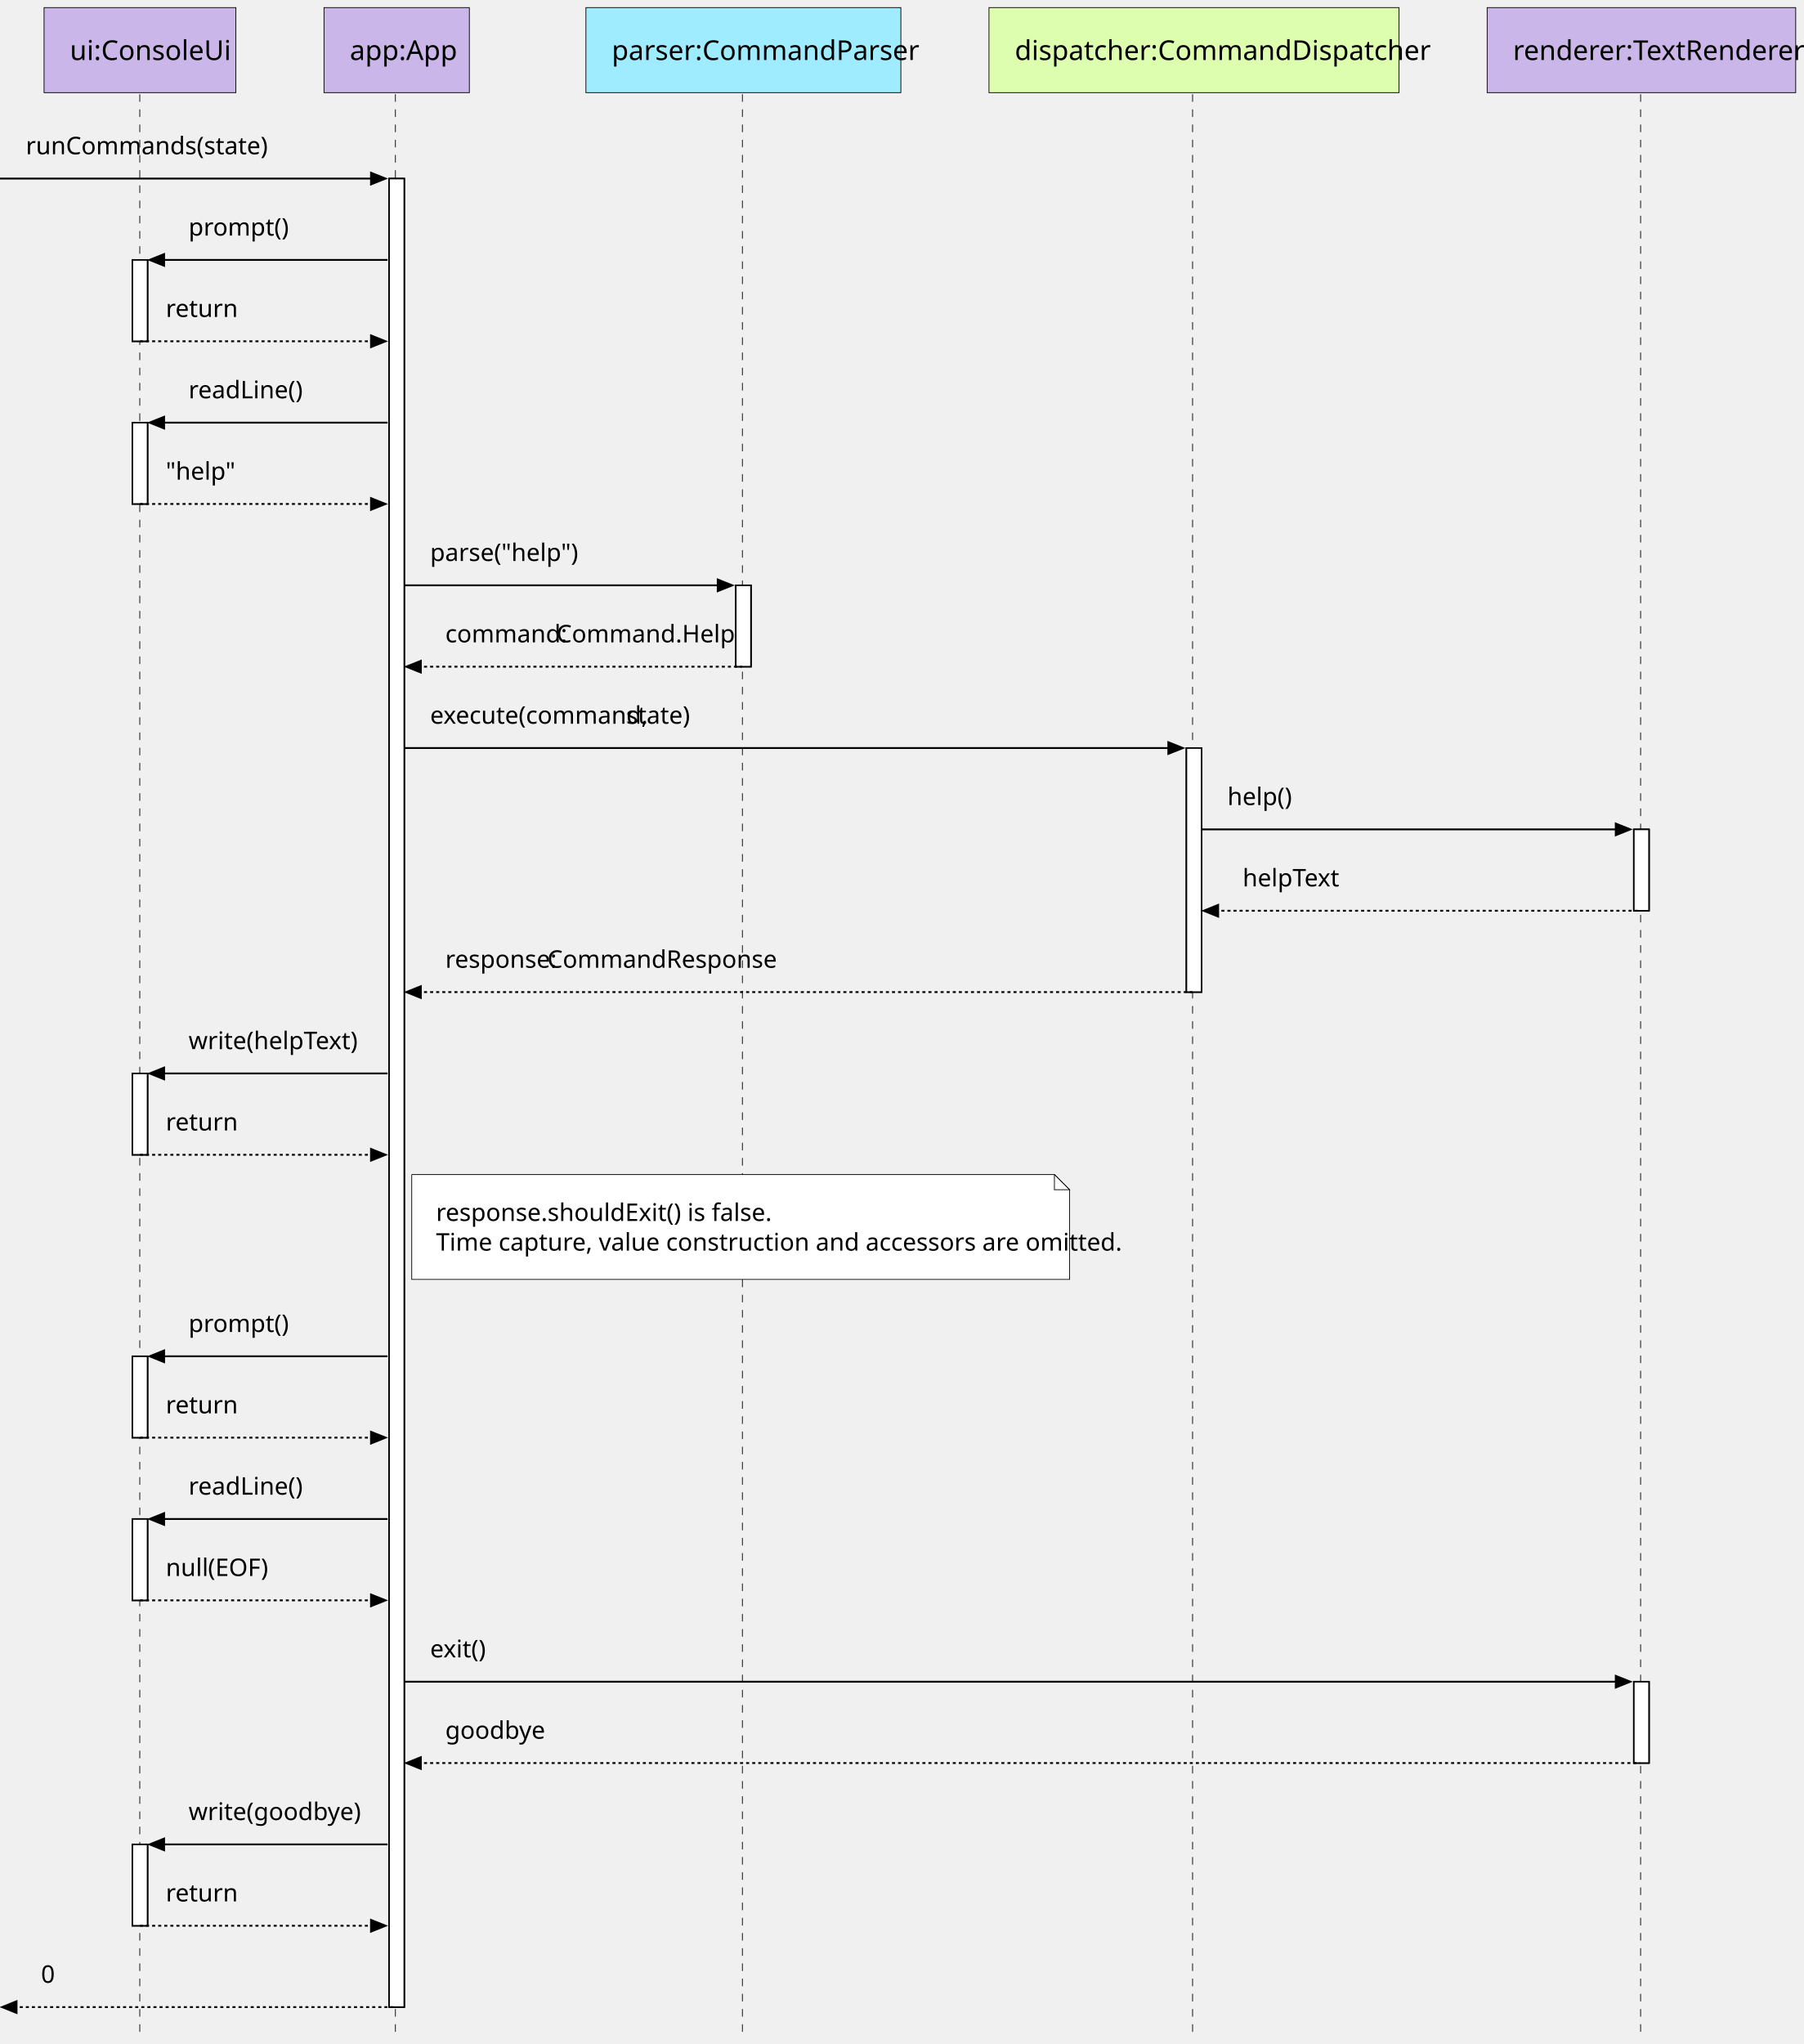
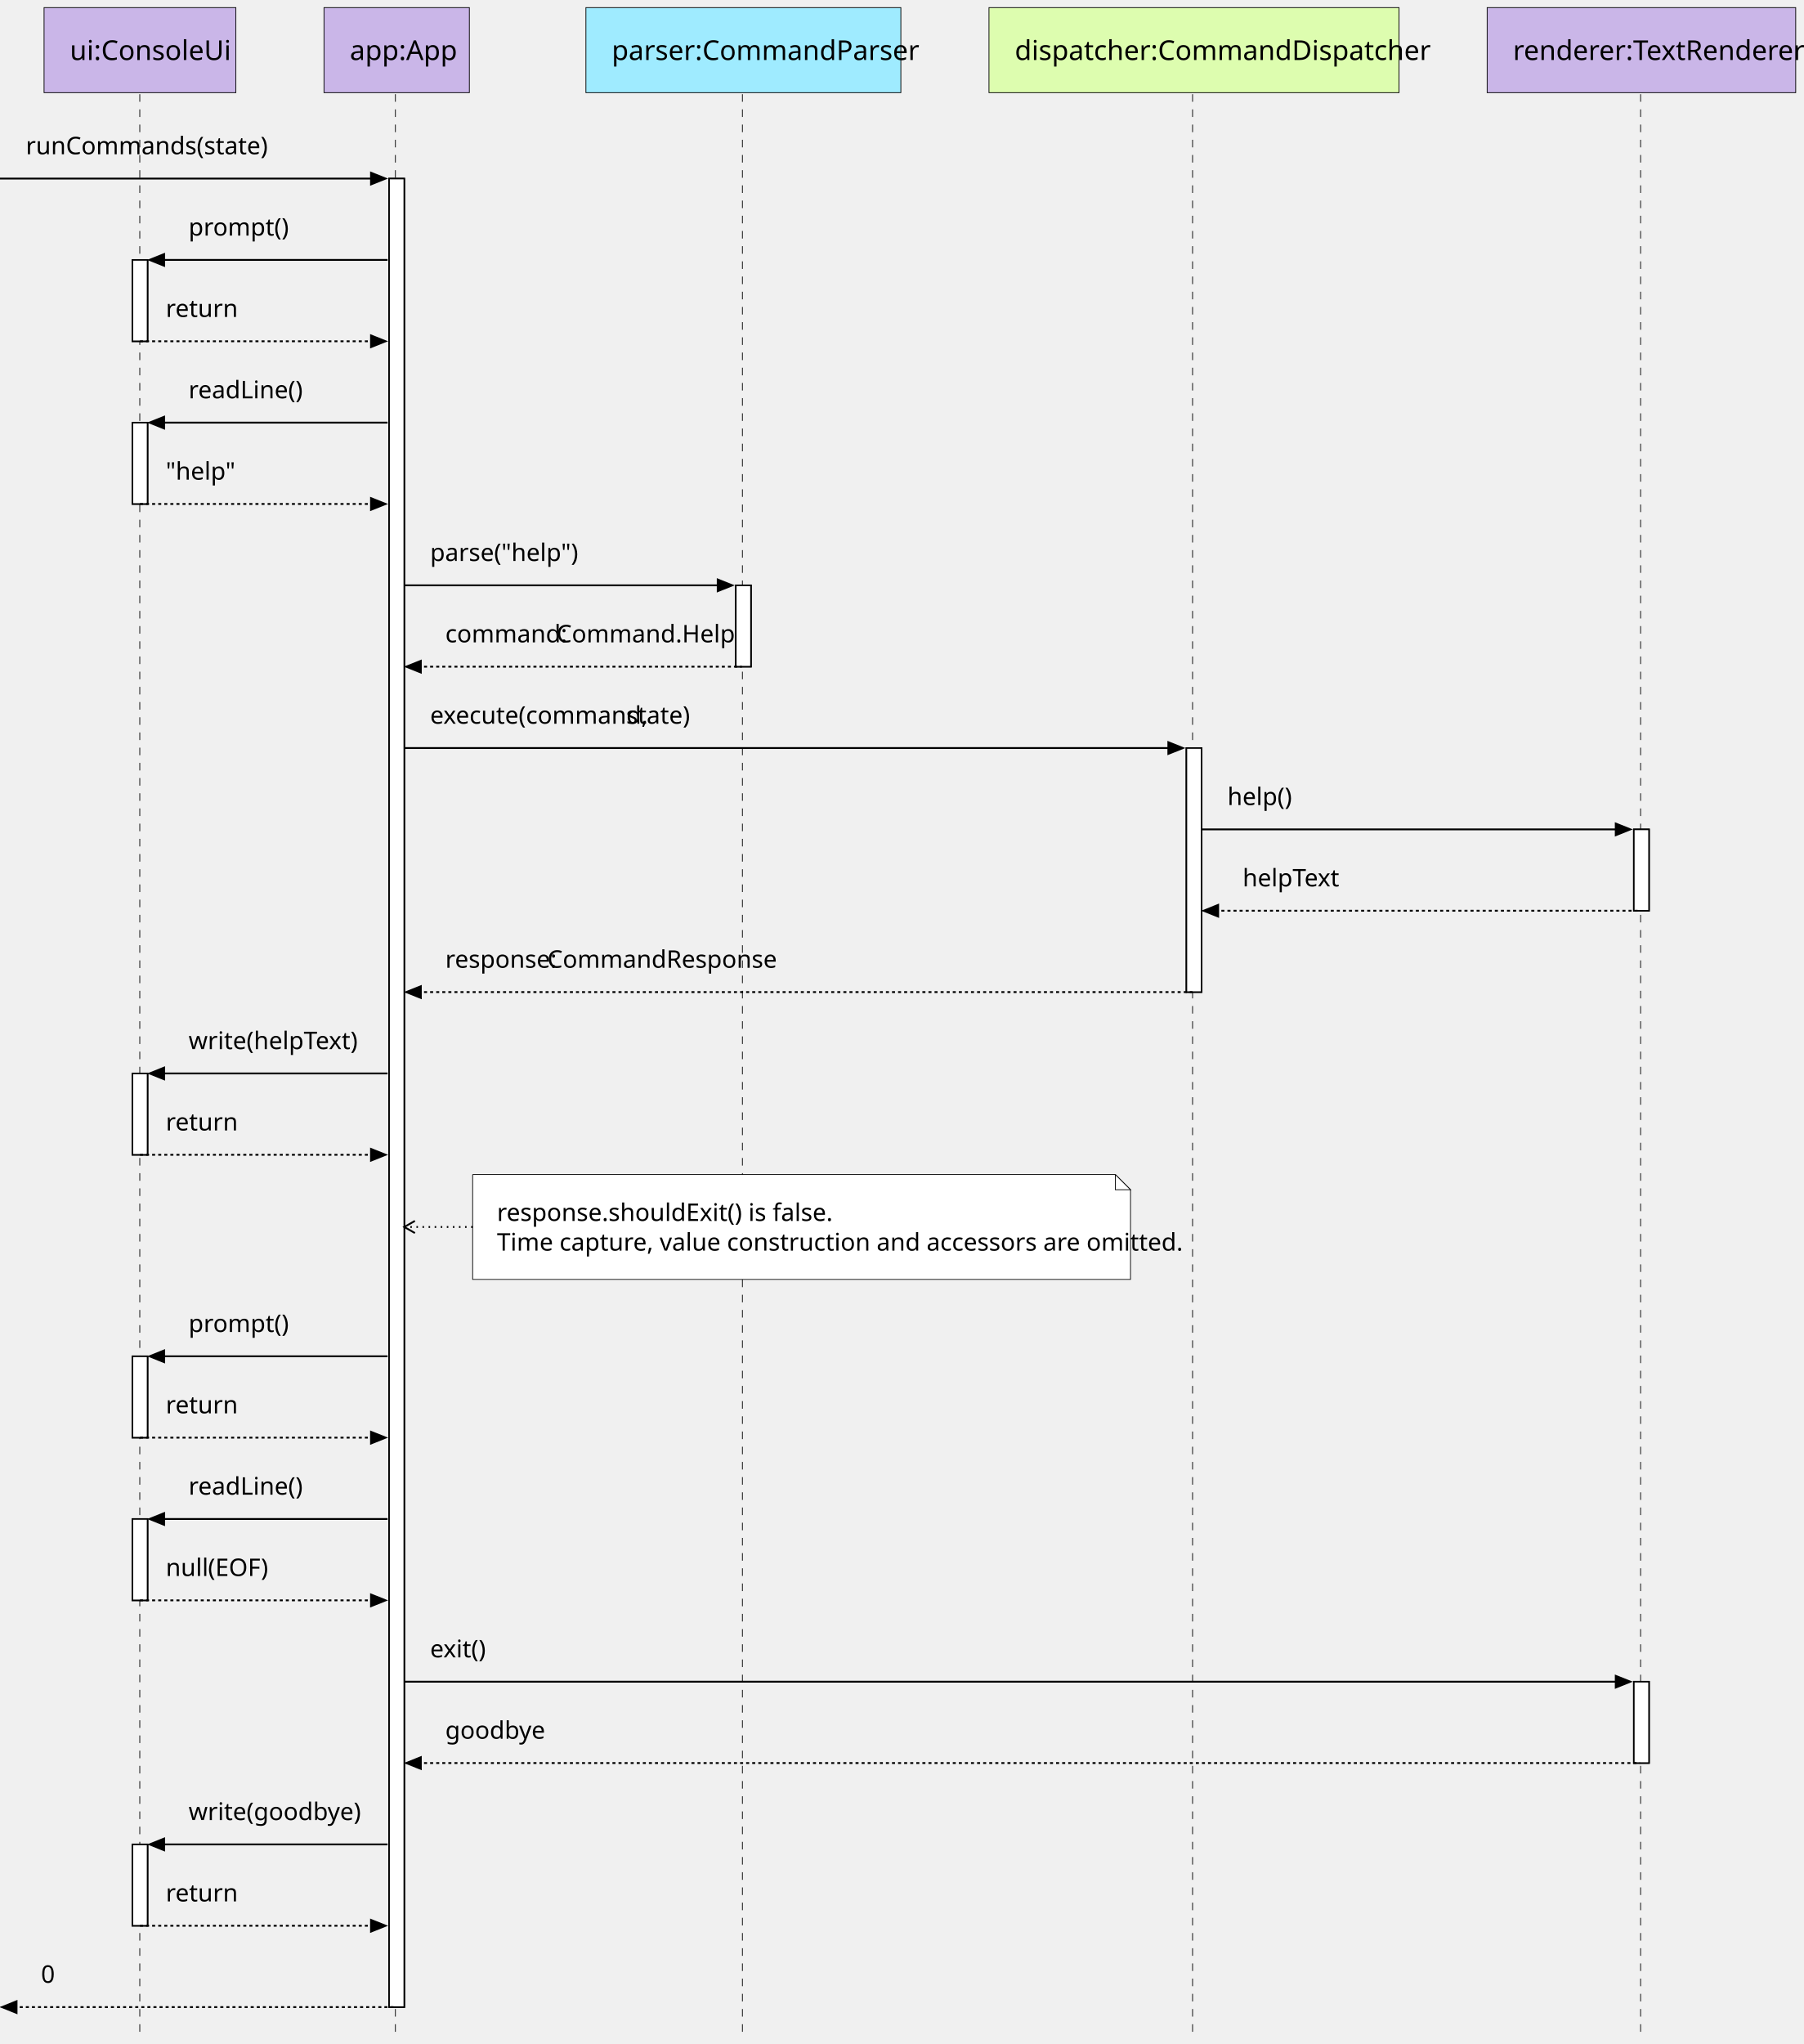
- <svg xmlns="http://www.w3.org/2000/svg" contentStyleType="text/css" data-diagram-type="SEQUENCE" height="1345px" preserveAspectRatio="none" style="width:1187px;height:1345px;background:#FFFFFF;" version="1.1" viewBox="0 0 1187 1345" width="1187px" zoomAndPan="magnify">
+ <svg xmlns="http://www.w3.org/2000/svg" contentstyletype="text/css" data-diagram-type="SEQUENCE" height="1345px" preserveAspectRatio="none" style="width:1187px;height:1345px;background:#FFFFFF;" version="1.1" viewBox="0 0 1187 1345" width="1187px" zoomAndPan="magnify">
  <defs />
  <g>
    <g>
      <rect fill="#FFFFFF" height="53.531" style="stroke:#000000;stroke-width:1;" width="10" x="87.125" y="171.035" />
    </g>
    <g>
      <rect fill="#FFFFFF" height="53.531" style="stroke:#000000;stroke-width:1;" width="10" x="87.125" y="278.098" />
    </g>
    <g>
      <rect fill="#FFFFFF" height="53.531" style="stroke:#000000;stroke-width:1;" width="10" x="87.125" y="706.348" />
    </g>
    <g>
      <rect fill="#FFFFFF" height="53.531" style="stroke:#000000;stroke-width:1;" width="10" x="87.125" y="892.473" />
    </g>
    <g>
      <rect fill="#FFFFFF" height="53.531" style="stroke:#000000;stroke-width:1;" width="10" x="87.125" y="999.535" />
    </g>
    <g>
      <rect fill="#FFFFFF" height="53.531" style="stroke:#000000;stroke-width:1;" width="10" x="87.125" y="1213.66" />
    </g>
    <g>
      <rect fill="#FFFFFF" height="1203.219" style="stroke:#000000;stroke-width:1;" width="10" x="256.091" y="117.504" />
    </g>
    <g>
      <rect fill="#FFFFFF" height="53.531" style="stroke:#000000;stroke-width:1;" width="10" x="484.286" y="385.16" />
    </g>
    <g>
      <rect fill="#FFFFFF" height="160.594" style="stroke:#000000;stroke-width:1;" width="10" x="780.878" y="492.223" />
    </g>
    <g>
      <rect fill="#FFFFFF" height="53.531" style="stroke:#000000;stroke-width:1;" width="10" x="1075.365" y="545.754" />
    </g>
    <g>
      <rect fill="#FFFFFF" height="53.531" style="stroke:#000000;stroke-width:1;" width="10" x="1075.365" y="1106.598" />
    </g>
    <g>
      <rect fill="#000000" fill-opacity="0" height="1276.75" width="8" x="88.125" y="61.973" />
      <line style="stroke:#000000;stroke-width:0.5;stroke-dasharray:5,5;" x1="92" x2="92" y1="61.973" y2="1338.723" />
    </g>
    <g>
      <rect fill="#000000" fill-opacity="0" height="1276.75" width="8" x="257.091" y="61.973" />
      <line style="stroke:#000000;stroke-width:0.5;stroke-dasharray:5,5;" x1="260.25" x2="260.25" y1="61.973" y2="1338.723" />
    </g>
    <g>
      <rect fill="#000000" fill-opacity="0" height="1276.75" width="8" x="485.286" y="61.973" />
      <line style="stroke:#000000;stroke-width:0.5;stroke-dasharray:5,5;" x1="488.639" x2="488.639" y1="61.973" y2="1338.723" />
    </g>
    <g>
      <rect fill="#000000" fill-opacity="0" height="1276.75" width="8" x="781.878" y="61.973" />
      <line style="stroke:#000000;stroke-width:0.5;stroke-dasharray:5,5;" x1="784.933" x2="784.933" y1="61.973" y2="1338.723" />
    </g>
    <g>
      <rect fill="#000000" fill-opacity="0" height="1276.75" width="8" x="1076.365" y="61.973" />
      <line style="stroke:#000000;stroke-width:0.5;stroke-dasharray:5,5;" x1="1079.823" x2="1079.823" y1="61.973" y2="1338.723" />
    </g>
    <g class="participant participant-head" data-participant="UI">
      <rect fill="#CAB6E8" height="55.973" style="stroke:#000000;stroke-width:0.5;" width="126.25" x="29" y="5" />
      <text fill="#000000" font-family="Calibri" font-size="18" lengthAdjust="spacing" textLength="92.25" x="46" y="39.473">ui:ConsoleUi</text>
    </g>
    <g class="participant participant-head" data-participant="App">
      <rect fill="#CAB6E8" height="55.973" style="stroke:#000000;stroke-width:0.5;" width="95.682" x="213.25" y="5" />
      <text fill="#000000" font-family="Calibri" font-size="18" lengthAdjust="spacing" textLength="61.682" x="230.25" y="39.473">app:App</text>
    </g>
    <g class="participant participant-head" data-participant="Parser">
      <rect fill="#9FEBFF" height="55.973" style="stroke:#000000;stroke-width:0.5;" width="207.294" x="385.639" y="5" />
      <text fill="#000000" font-family="Calibri" font-size="18" lengthAdjust="spacing" textLength="173.294" x="402.639" y="39.473">parser:CommandParser</text>
    </g>
    <g class="participant participant-head" data-participant="Dispatcher">
      <rect fill="#DDFDAF" height="55.973" style="stroke:#000000;stroke-width:0.5;" width="269.89" x="650.933" y="5" />
      <text fill="#000000" font-family="Calibri" font-size="18" lengthAdjust="spacing" textLength="235.89" x="667.933" y="39.473">dispatcher:CommandDispatcher</text>
    </g>
    <g class="participant participant-head" data-participant="Renderer">
      <rect fill="#CAB6E8" height="55.973" style="stroke:#000000;stroke-width:0.5;" width="203.084" x="978.823" y="5" />
      <text fill="#000000" font-family="Calibri" font-size="18" lengthAdjust="spacing" textLength="169.084" x="995.823" y="39.473">renderer:TextRenderer</text>
    </g>
    <g>
      <rect fill="#FFFFFF" height="53.531" style="stroke:#000000;stroke-width:1;" width="10" x="87.125" y="171.035" />
    </g>
    <g>
      <rect fill="#FFFFFF" height="53.531" style="stroke:#000000;stroke-width:1;" width="10" x="87.125" y="278.098" />
    </g>
    <g>
      <rect fill="#FFFFFF" height="53.531" style="stroke:#000000;stroke-width:1;" width="10" x="87.125" y="706.348" />
    </g>
    <g>
      <rect fill="#FFFFFF" height="53.531" style="stroke:#000000;stroke-width:1;" width="10" x="87.125" y="892.473" />
    </g>
    <g>
      <rect fill="#FFFFFF" height="53.531" style="stroke:#000000;stroke-width:1;" width="10" x="87.125" y="999.535" />
    </g>
    <g>
      <rect fill="#FFFFFF" height="53.531" style="stroke:#000000;stroke-width:1;" width="10" x="87.125" y="1213.66" />
    </g>
    <g>
      <rect fill="#FFFFFF" height="1203.219" style="stroke:#000000;stroke-width:1;" width="10" x="256.091" y="117.504" />
    </g>
    <g>
      <rect fill="#FFFFFF" height="53.531" style="stroke:#000000;stroke-width:1;" width="10" x="484.286" y="385.16" />
    </g>
    <g>
      <rect fill="#FFFFFF" height="160.594" style="stroke:#000000;stroke-width:1;" width="10" x="780.878" y="492.223" />
    </g>
    <g>
      <rect fill="#FFFFFF" height="53.531" style="stroke:#000000;stroke-width:1;" width="10" x="1075.365" y="545.754" />
    </g>
    <g>
      <rect fill="#FFFFFF" height="53.531" style="stroke:#000000;stroke-width:1;" width="10" x="1075.365" y="1106.598" />
    </g>
    <g class="message" data-participant-1="App" data-participant-2="App">
      <polygon fill="#000000" points="244.091,113.504,254.091,117.504,244.091,121.504" style="stroke:#000000;stroke-width:1;" />
      <line style="stroke:#000000;stroke-width:1.2;" x1="0" x2="250.091" y1="117.504" y2="117.504" />
      <text fill="#000000" font-family="Calibri" font-size="16" lengthAdjust="spacing" textLength="137.961" x="17" y="101.504">runCommands(state)</text>
    </g>
    <g class="message" data-participant-1="App" data-participant-2="UI">
      <polygon fill="#000000" points="108.125,167.035,98.125,171.035,108.125,175.035" style="stroke:#000000;stroke-width:1;" />
      <line style="stroke:#000000;stroke-width:1.2;" x1="102.125" x2="255.091" y1="171.035" y2="171.035" />
      <text fill="#000000" font-family="Calibri" font-size="16" lengthAdjust="spacing" textLength="58.672" x="124.125" y="155.035">prompt()</text>
    </g>
    <g class="message" data-participant-1="UI" data-participant-2="App">
      <polygon fill="#000000" points="244.091,220.566,254.091,224.566,244.091,228.566" style="stroke:#000000;stroke-width:1;" />
      <line style="stroke:#000000;stroke-width:1.2;stroke-dasharray:2,2;" x1="92.125" x2="250.091" y1="224.566" y2="224.566" />
      <text fill="#000000" font-family="Calibri" font-size="16" lengthAdjust="spacing" textLength="41.289" x="109.125" y="208.566">return</text>
    </g>
    <g class="message" data-participant-1="App" data-participant-2="UI">
      <polygon fill="#000000" points="108.125,274.098,98.125,278.098,108.125,282.098" style="stroke:#000000;stroke-width:1;" />
      <line style="stroke:#000000;stroke-width:1.2;" x1="102.125" x2="255.091" y1="278.098" y2="278.098" />
      <text fill="#000000" font-family="Calibri" font-size="16" lengthAdjust="spacing" textLength="66.078" x="124.125" y="262.098">readLine()</text>
    </g>
    <g class="message" data-participant-1="UI" data-participant-2="App">
      <polygon fill="#000000" points="244.091,327.629,254.091,331.629,244.091,335.629" style="stroke:#000000;stroke-width:1;" />
      <line style="stroke:#000000;stroke-width:1.2;stroke-dasharray:2,2;" x1="92.125" x2="250.091" y1="331.629" y2="331.629" />
      <text fill="#000000" font-family="Calibri" font-size="16" lengthAdjust="spacing" textLength="41.273" x="109.125" y="315.629">"help"</text>
    </g>
    <g class="message" data-participant-1="App" data-participant-2="Parser">
      <polygon fill="#000000" points="472.286,381.16,482.286,385.16,472.286,389.16" style="stroke:#000000;stroke-width:1;" />
      <line style="stroke:#000000;stroke-width:1.2;" x1="266.091" x2="478.286" y1="385.16" y2="385.16" />
      <text fill="#000000" font-family="Calibri" font-size="16" lengthAdjust="spacing" textLength="86.844" x="283.091" y="369.16">parse("help")</text>
    </g>
    <g class="message" data-participant-1="Parser" data-participant-2="App">
      <polygon fill="#000000" points="277.091,434.691,267.091,438.691,277.091,442.691" style="stroke:#000000;stroke-width:1;" />
      <line style="stroke:#000000;stroke-width:1.2;stroke-dasharray:2,2;" x1="271.091" x2="488.286" y1="438.691" y2="438.691" />
      <text fill="#000000" font-family="Calibri" font-size="16" lengthAdjust="spacing" textLength="69.523" x="293.091" y="422.691">command:</text>
      <text fill="#000000" font-family="Calibri" font-size="16" lengthAdjust="spacing" textLength="3.617" x="362.614" y="422.691"> </text>
      <text fill="#000000" font-family="Calibri" font-size="16" lengthAdjust="spacing" textLength="101.055" x="366.231" y="422.691">Command.Help</text>
    </g>
    <g class="message" data-participant-1="App" data-participant-2="Dispatcher">
      <polygon fill="#000000" points="768.878,488.223,778.878,492.223,768.878,496.223" style="stroke:#000000;stroke-width:1;" />
      <line style="stroke:#000000;stroke-width:1.2;" x1="266.091" x2="774.878" y1="492.223" y2="492.223" />
      <text fill="#000000" font-family="Calibri" font-size="16" lengthAdjust="spacing" textLength="125.43" x="283.091" y="476.223">execute(command,</text>
      <text fill="#000000" font-family="Calibri" font-size="16" lengthAdjust="spacing" textLength="3.617" x="408.521" y="476.223"> </text>
      <text fill="#000000" font-family="Calibri" font-size="16" lengthAdjust="spacing" textLength="37.453" x="412.138" y="476.223">state)</text>
    </g>
    <g class="message" data-participant-1="Dispatcher" data-participant-2="Renderer">
      <polygon fill="#000000" points="1063.365,541.754,1073.365,545.754,1063.365,549.754" style="stroke:#000000;stroke-width:1;" />
      <line style="stroke:#000000;stroke-width:1.2;" x1="790.878" x2="1069.365" y1="545.754" y2="545.754" />
      <text fill="#000000" font-family="Calibri" font-size="16" lengthAdjust="spacing" textLength="38.148" x="807.878" y="529.754">help()</text>
    </g>
    <g class="message" data-participant-1="Renderer" data-participant-2="Dispatcher">
      <polygon fill="#000000" points="801.878,595.285,791.878,599.285,801.878,603.285" style="stroke:#000000;stroke-width:1;" />
      <line style="stroke:#000000;stroke-width:1.2;stroke-dasharray:2,2;" x1="795.878" x2="1079.365" y1="599.285" y2="599.285" />
      <text fill="#000000" font-family="Calibri" font-size="16" lengthAdjust="spacing" textLength="56.492" x="817.878" y="583.285">helpText</text>
    </g>
    <g class="message" data-participant-1="Dispatcher" data-participant-2="App">
      <polygon fill="#000000" points="277.091,648.816,267.091,652.816,277.091,656.816" style="stroke:#000000;stroke-width:1;" />
      <line style="stroke:#000000;stroke-width:1.2;stroke-dasharray:2,2;" x1="271.091" x2="784.878" y1="652.816" y2="652.816" />
      <text fill="#000000" font-family="Calibri" font-size="16" lengthAdjust="spacing" textLength="63.547" x="293.091" y="636.816">response:</text>
      <text fill="#000000" font-family="Calibri" font-size="16" lengthAdjust="spacing" textLength="3.617" x="356.638" y="636.816"> </text>
      <text fill="#000000" font-family="Calibri" font-size="16" lengthAdjust="spacing" textLength="129.383" x="360.255" y="636.816">CommandResponse</text>
    </g>
    <g class="message" data-participant-1="App" data-participant-2="UI">
      <polygon fill="#000000" points="108.125,702.348,98.125,706.348,108.125,710.348" style="stroke:#000000;stroke-width:1;" />
      <line style="stroke:#000000;stroke-width:1.2;" x1="102.125" x2="255.091" y1="706.348" y2="706.348" />
      <text fill="#000000" font-family="Calibri" font-size="16" lengthAdjust="spacing" textLength="100.203" x="124.125" y="690.348">write(helpText)</text>
    </g>
    <g class="message" data-participant-1="UI" data-participant-2="App">
      <polygon fill="#000000" points="244.091,755.879,254.091,759.879,244.091,763.879" style="stroke:#000000;stroke-width:1;" />
      <line style="stroke:#000000;stroke-width:1.2;stroke-dasharray:2,2;" x1="92.125" x2="250.091" y1="759.879" y2="759.879" />
      <text fill="#000000" font-family="Calibri" font-size="16" lengthAdjust="spacing" textLength="41.289" x="109.125" y="743.879">return</text>
    </g>
-     <path d="M271,772.879 L271,841.879 L704,841.879 L704,782.879 L694,772.879 L271,772.879" fill="#FFFFFF" style="stroke:#000000;stroke-width:0.5;" />
-     <path d="M694,772.879 L694,782.879 L704,782.879 L694,772.879" fill="#FFFFFF" style="stroke:#000000;stroke-width:0.5;" />
-     <text fill="#000000" font-family="Calibri" font-size="16" lengthAdjust="spacing" textLength="192.008" x="287" y="803.41">response.shouldExit() is false.</text>
-     <text fill="#000000" font-family="Calibri" font-size="16" lengthAdjust="spacing" textLength="392.086" x="287" y="822.941">Time capture, value construction and accessors are omitted.</text>
+     <g class="uml-note" data-note-target="App" transform="translate(40.09079,0)">
+       <path d="M271,772.879 L271,841.879 L704,841.879 L704,782.879 L694,772.879 L271,772.879" fill="#FFFFFF" style="stroke:#000000;stroke-width:0.5;" />
+       <path d="M694,772.879 L694,782.879 L704,782.879 L694,772.879" fill="#FFFFFF" style="stroke:#000000;stroke-width:0.5;" />
+       <text fill="#000000" font-family="Calibri" font-size="16" lengthAdjust="spacing" textLength="192.008" x="287" y="803.41">response.shouldExit() is false.</text>
+       <text fill="#000000" font-family="Calibri" font-size="16" lengthAdjust="spacing" textLength="392.086" x="287" y="822.941">Time capture, value construction and accessors are omitted.</text>
+     </g>
+     <g class="uml-note-link" data-note-target="App">
+       <path d="M311.091,807.379 H266.091" stroke-dasharray="1,3" stroke="#000000" stroke-width="1.2" fill="none" />
+       <path d="M273.091,803.379 L266.091,807.379 L273.091,811.379" stroke="#000000" stroke-width="1.2" fill="none" />
+     </g>
    <g class="message" data-participant-1="App" data-participant-2="UI">
      <polygon fill="#000000" points="108.125,888.473,98.125,892.473,108.125,896.473" style="stroke:#000000;stroke-width:1;" />
      <line style="stroke:#000000;stroke-width:1.2;" x1="102.125" x2="255.091" y1="892.473" y2="892.473" />
      <text fill="#000000" font-family="Calibri" font-size="16" lengthAdjust="spacing" textLength="58.672" x="124.125" y="876.473">prompt()</text>
    </g>
    <g class="message" data-participant-1="UI" data-participant-2="App">
      <polygon fill="#000000" points="244.091,942.004,254.091,946.004,244.091,950.004" style="stroke:#000000;stroke-width:1;" />
      <line style="stroke:#000000;stroke-width:1.2;stroke-dasharray:2,2;" x1="92.125" x2="250.091" y1="946.004" y2="946.004" />
      <text fill="#000000" font-family="Calibri" font-size="16" lengthAdjust="spacing" textLength="41.289" x="109.125" y="930.004">return</text>
    </g>
    <g class="message" data-participant-1="App" data-participant-2="UI">
      <polygon fill="#000000" points="108.125,995.535,98.125,999.535,108.125,1003.535" style="stroke:#000000;stroke-width:1;" />
      <line style="stroke:#000000;stroke-width:1.2;" x1="102.125" x2="255.091" y1="999.535" y2="999.535" />
      <text fill="#000000" font-family="Calibri" font-size="16" lengthAdjust="spacing" textLength="66.078" x="124.125" y="983.535">readLine()</text>
    </g>
    <g class="message" data-participant-1="UI" data-participant-2="App">
      <polygon fill="#000000" points="244.091,1049.066,254.091,1053.066,244.091,1057.066" style="stroke:#000000;stroke-width:1;" />
      <line style="stroke:#000000;stroke-width:1.2;stroke-dasharray:2,2;" x1="92.125" x2="250.091" y1="1053.066" y2="1053.066" />
      <text fill="#000000" font-family="Calibri" font-size="16" lengthAdjust="spacing" textLength="24.156" x="109.125" y="1037.066">null</text>
      <text fill="#000000" font-family="Calibri" font-size="16" lengthAdjust="spacing" textLength="3.617" x="133.281" y="1037.066"> </text>
      <text fill="#000000" font-family="Calibri" font-size="16" lengthAdjust="spacing" textLength="35.461" x="136.898" y="1037.066">(EOF)</text>
    </g>
    <g class="message" data-participant-1="App" data-participant-2="Renderer">
      <polygon fill="#000000" points="1063.365,1102.598,1073.365,1106.598,1063.365,1110.598" style="stroke:#000000;stroke-width:1;" />
      <line style="stroke:#000000;stroke-width:1.2;" x1="266.091" x2="1069.365" y1="1106.598" y2="1106.598" />
      <text fill="#000000" font-family="Calibri" font-size="16" lengthAdjust="spacing" textLength="33.625" x="283.091" y="1090.598">exit()</text>
    </g>
    <g class="message" data-participant-1="Renderer" data-participant-2="App">
      <polygon fill="#000000" points="277.091,1156.129,267.091,1160.129,277.091,1164.129" style="stroke:#000000;stroke-width:1;" />
      <line style="stroke:#000000;stroke-width:1.2;stroke-dasharray:2,2;" x1="271.091" x2="1079.365" y1="1160.129" y2="1160.129" />
      <text fill="#000000" font-family="Calibri" font-size="16" lengthAdjust="spacing" textLength="56.422" x="293.091" y="1144.129">goodbye</text>
    </g>
    <g class="message" data-participant-1="App" data-participant-2="UI">
      <polygon fill="#000000" points="108.125,1209.66,98.125,1213.66,108.125,1217.66" style="stroke:#000000;stroke-width:1;" />
      <line style="stroke:#000000;stroke-width:1.2;" x1="102.125" x2="255.091" y1="1213.66" y2="1213.66" />
      <text fill="#000000" font-family="Calibri" font-size="16" lengthAdjust="spacing" textLength="100.133" x="124.125" y="1197.66">write(goodbye)</text>
    </g>
    <g class="message" data-participant-1="UI" data-participant-2="App">
      <polygon fill="#000000" points="244.091,1263.191,254.091,1267.191,244.091,1271.191" style="stroke:#000000;stroke-width:1;" />
      <line style="stroke:#000000;stroke-width:1.2;stroke-dasharray:2,2;" x1="92.125" x2="250.091" y1="1267.191" y2="1267.191" />
      <text fill="#000000" font-family="Calibri" font-size="16" lengthAdjust="spacing" textLength="41.289" x="109.125" y="1251.191">return</text>
    </g>
    <g class="message" data-participant-1="App" data-participant-2="App">
      <polygon fill="#000000" points="11,1316.723,1,1320.723,11,1324.723" style="stroke:#000000;stroke-width:1;" />
      <line style="stroke:#000000;stroke-width:1.2;stroke-dasharray:2,2;" x1="5" x2="260.091" y1="1320.723" y2="1320.723" />
      <text fill="#000000" font-family="Calibri" font-size="16" lengthAdjust="spacing" textLength="8.109" x="27" y="1304.723">0</text>
    </g>
  </g>
</svg>
